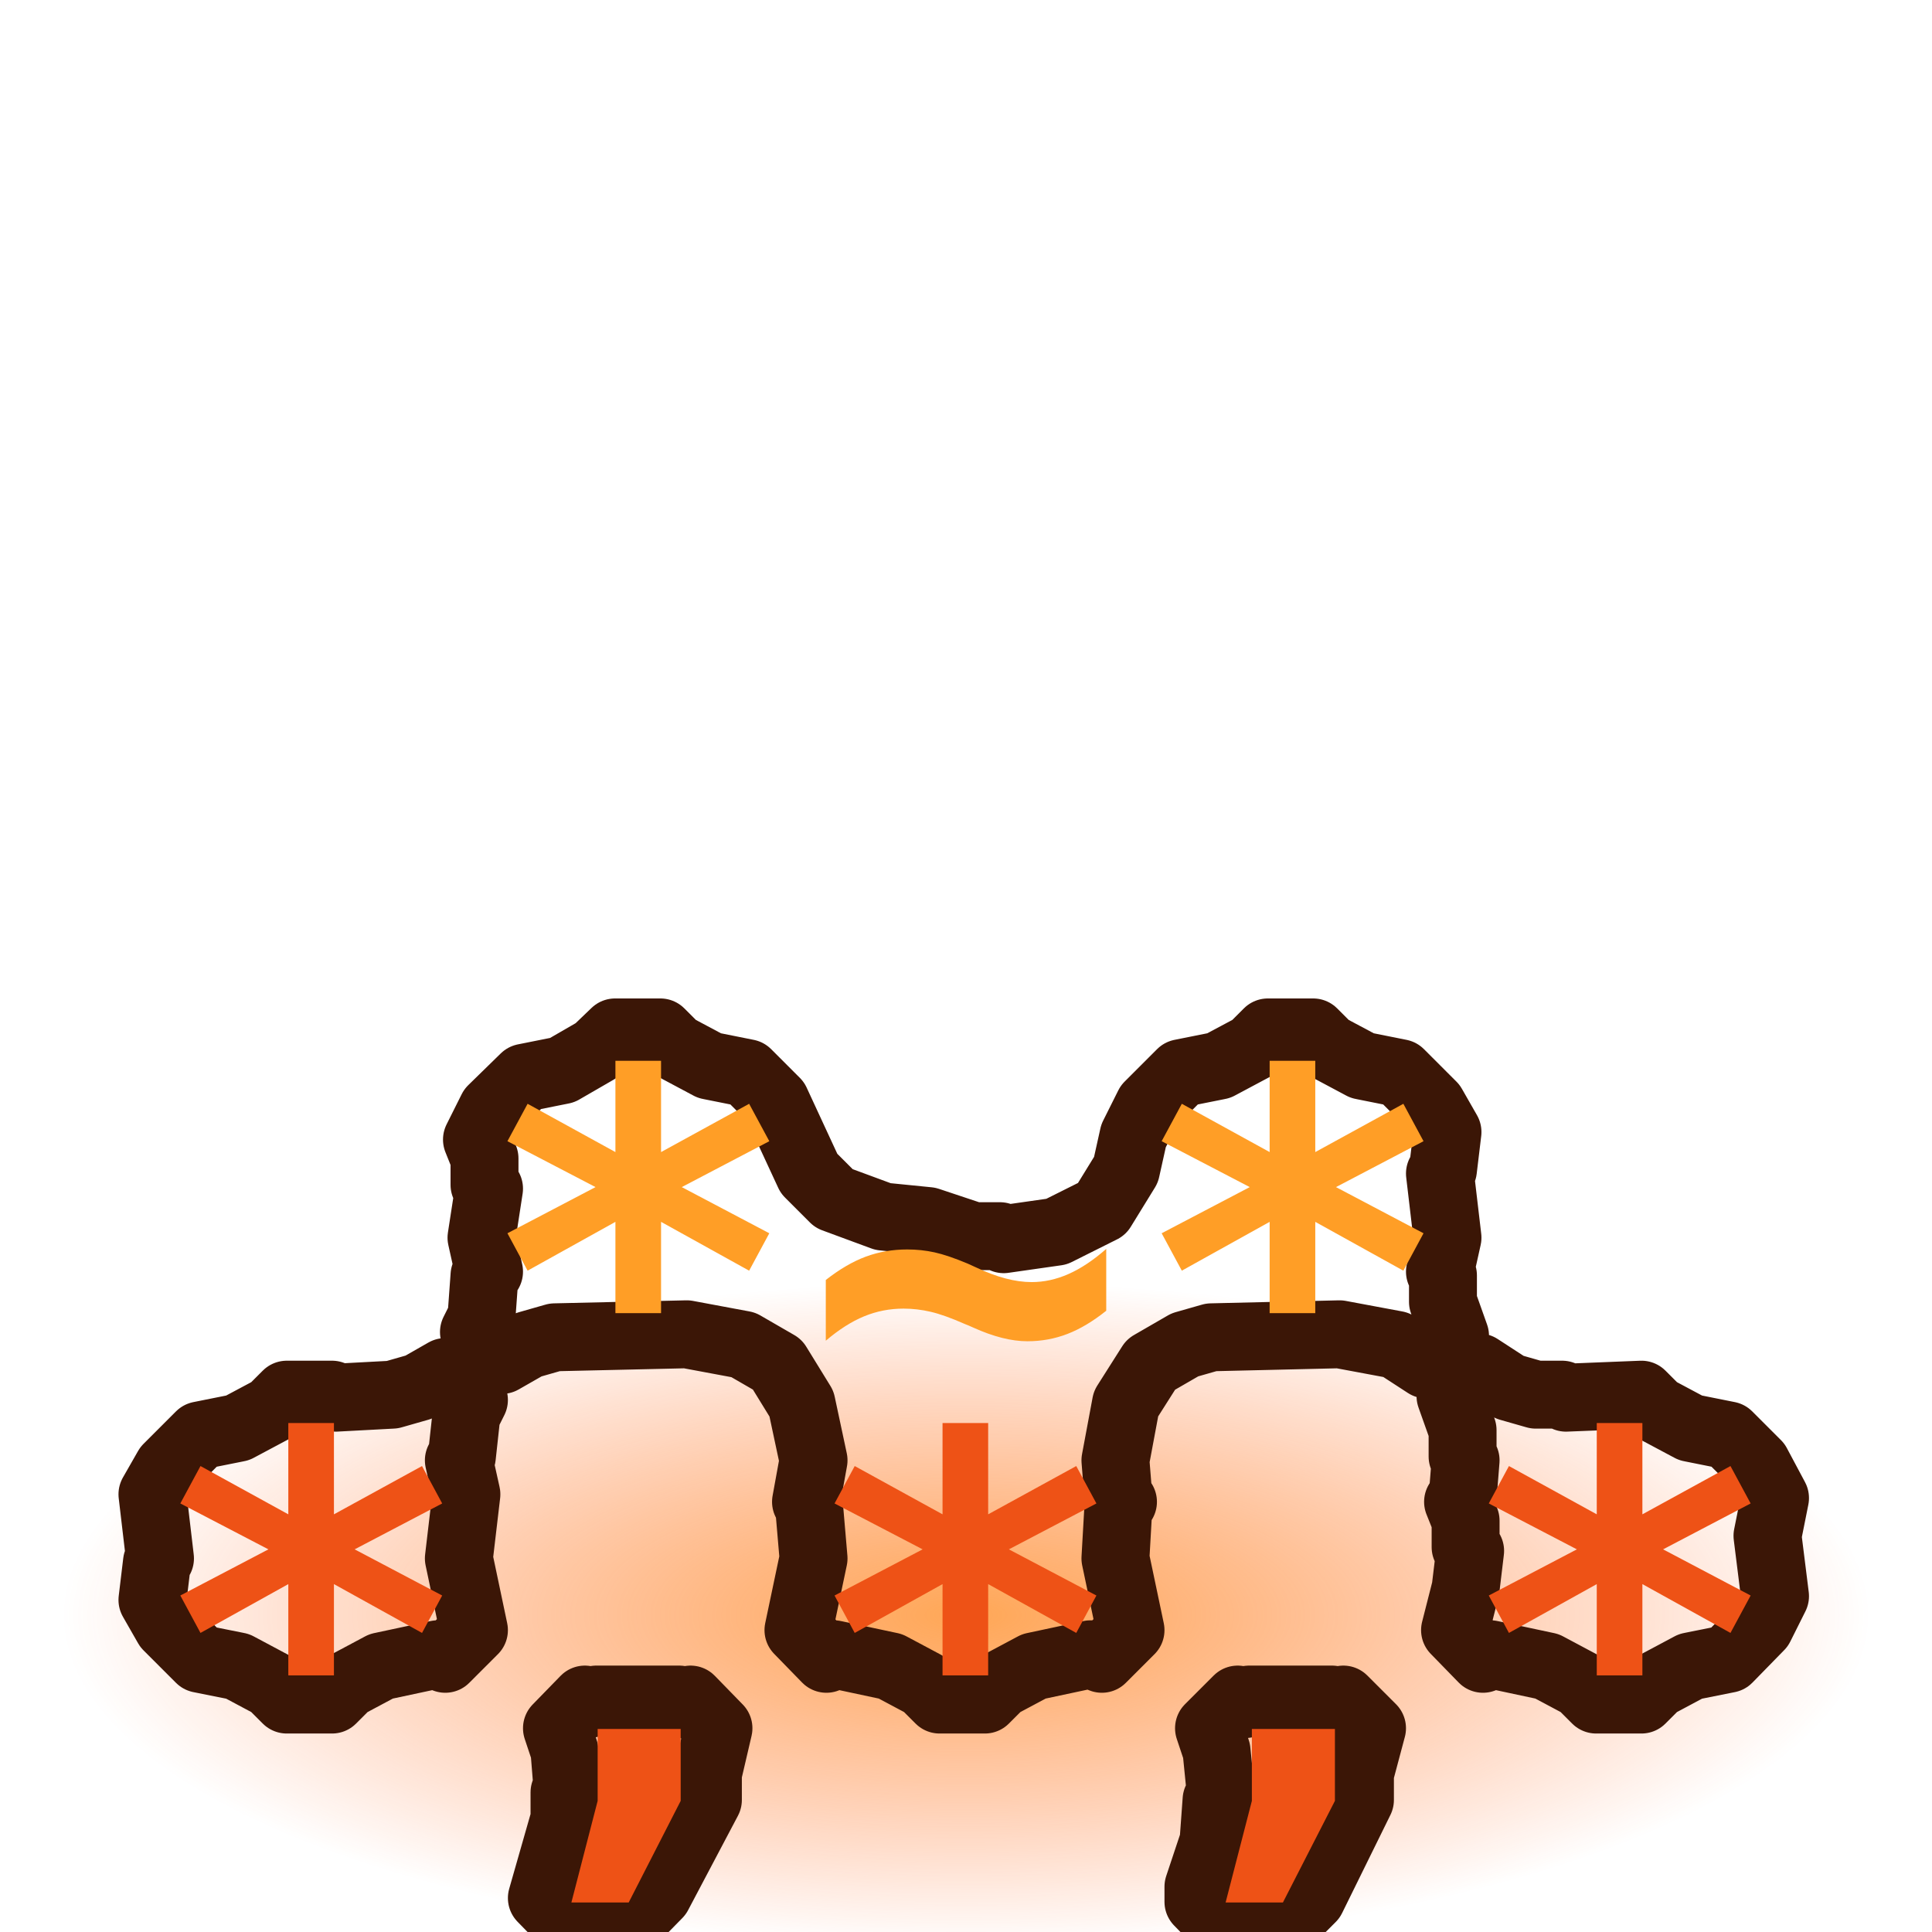
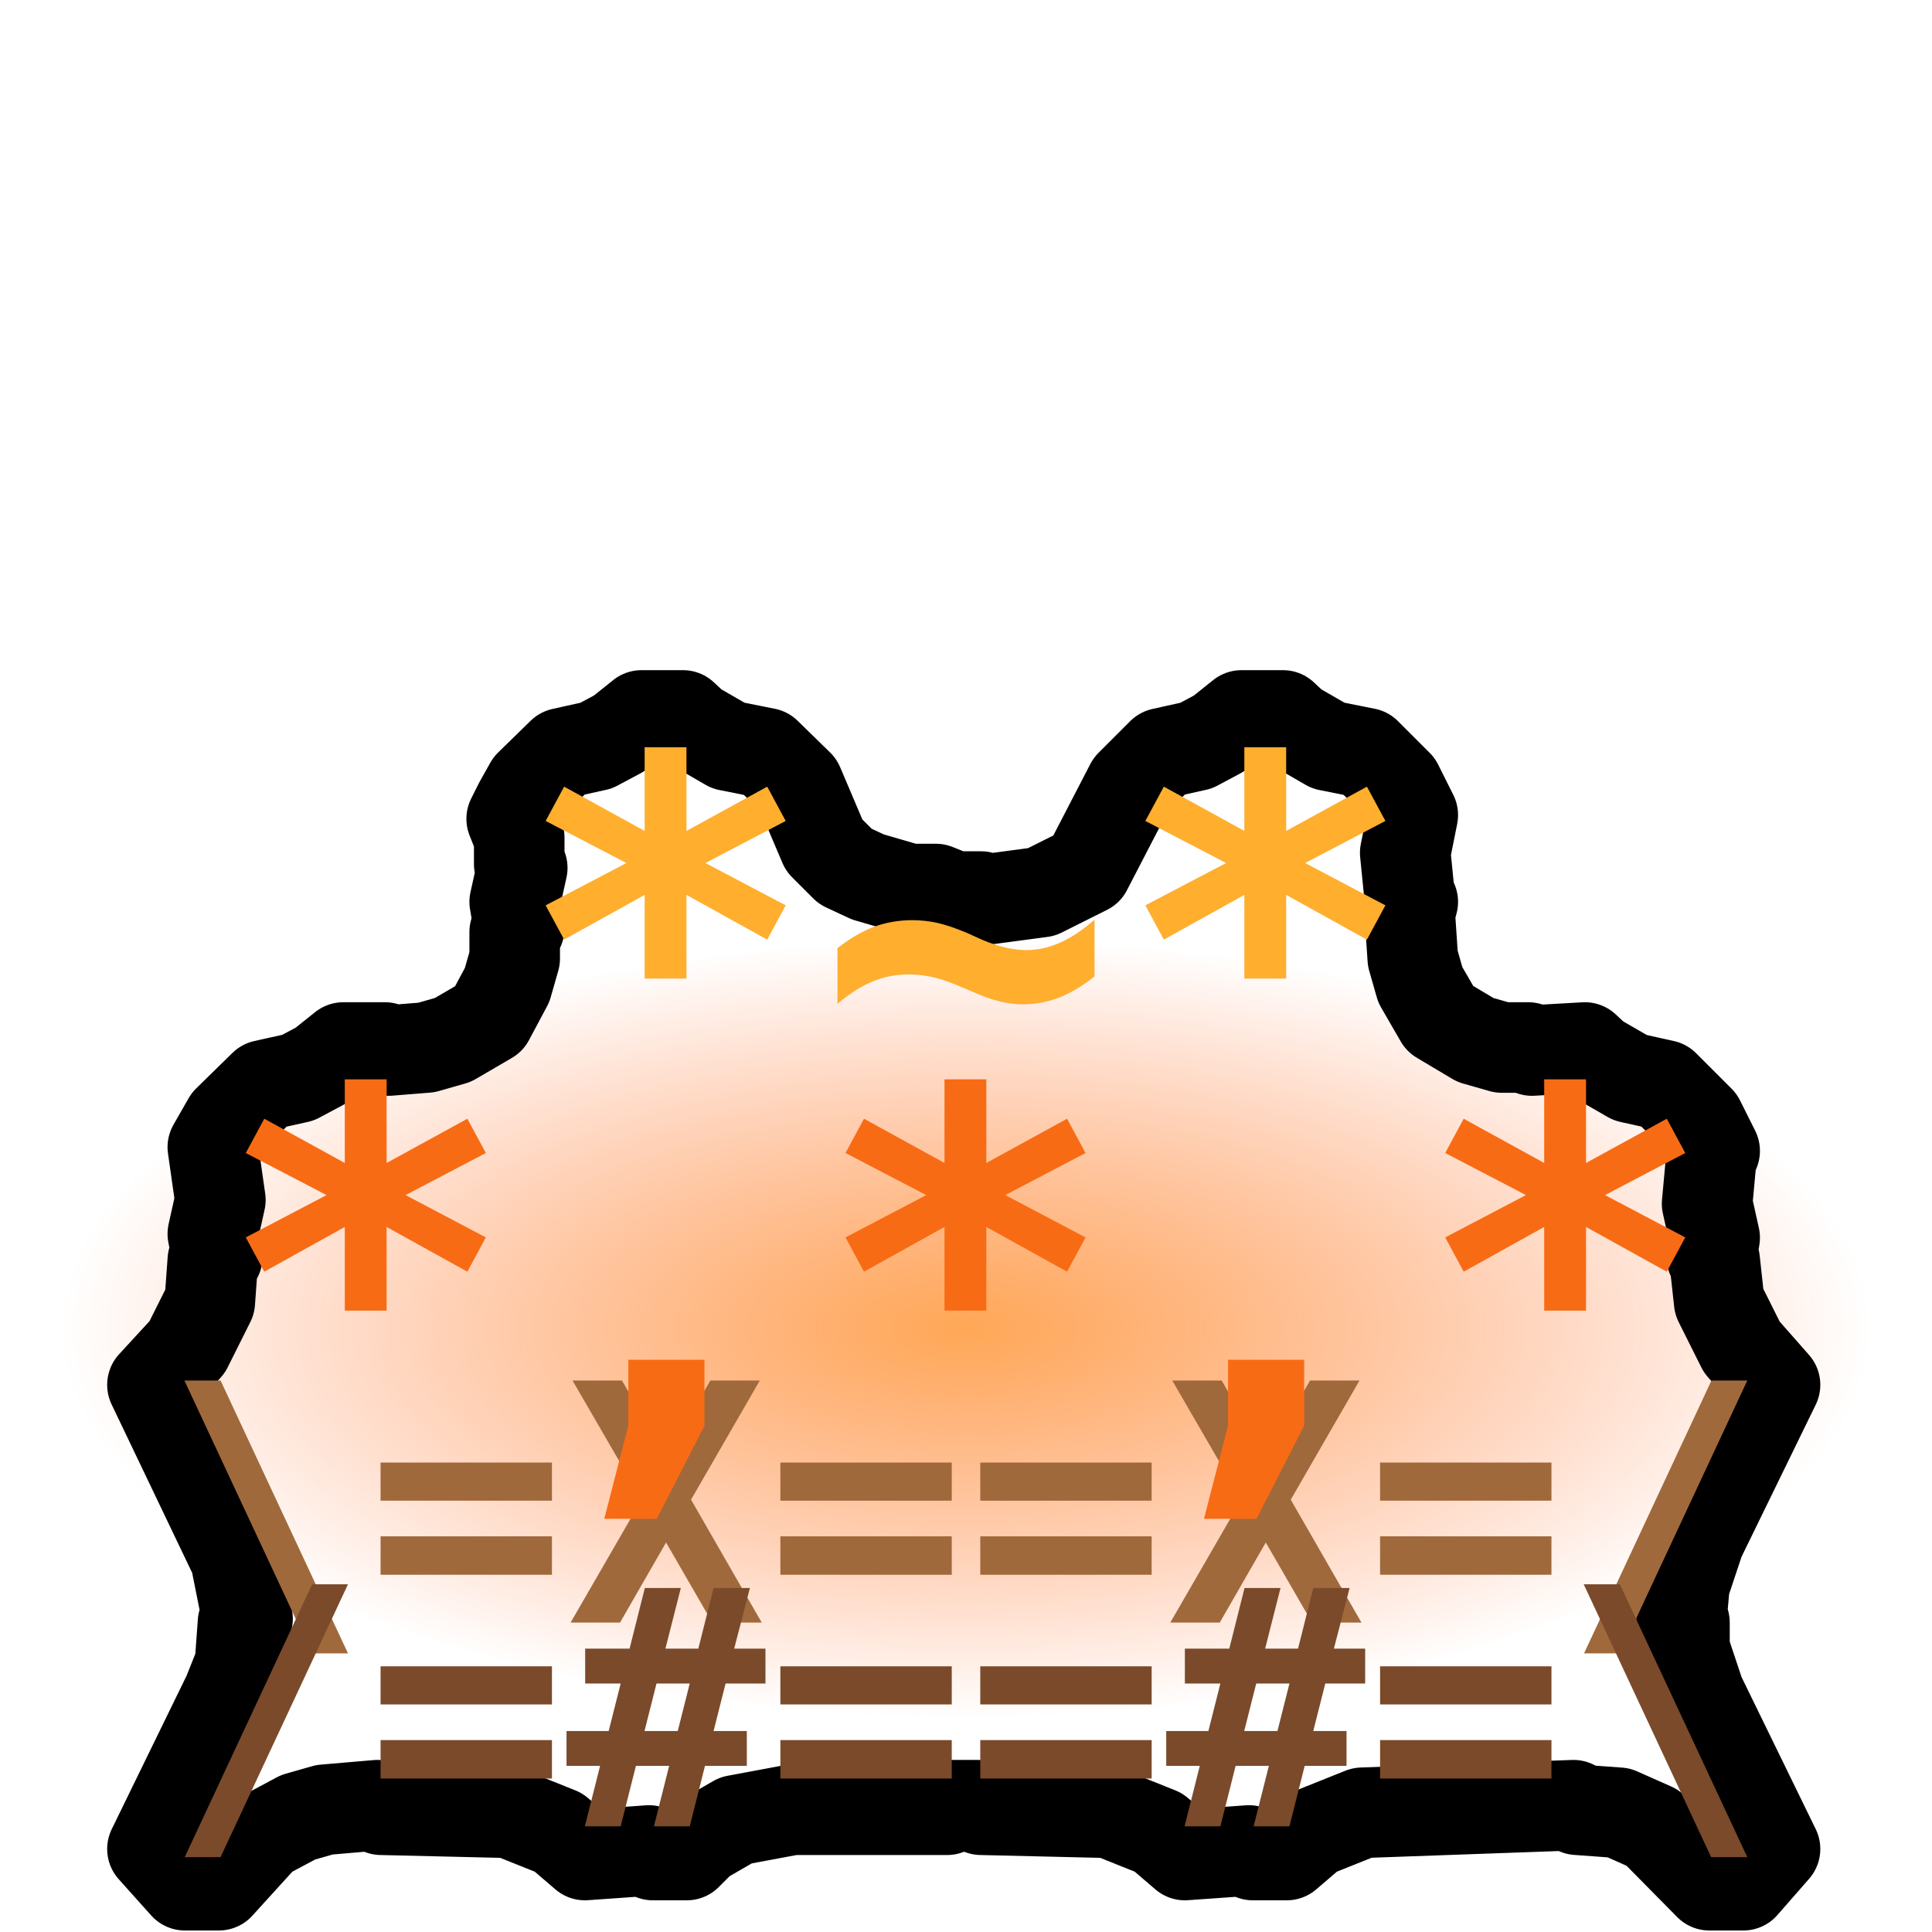
<svg xmlns="http://www.w3.org/2000/svg" viewBox="0 0 256 256" width="256" height="256">
  <defs>
    <radialGradient id="g" cx="50%" cy="50%" r="50%">
      <stop offset="0" stop-color="#ff8a1e" stop-opacity="0.75" />
      <stop offset="1" stop-color="#ff5a14" stop-opacity="0" />
    </radialGradient>
  </defs>
-   <ellipse cx="128" cy="214" rx="120" ry="44" fill="url(#g)" />
-   <path d="M130.5 225.2 L124.5 225.2 L122.5 223.2 L118.0 220.8 L110.5 219.2 L109.5 219.8 L105.8 216.0 L107.8 206.5 L107.2 199.5 L106.8 199.0 L107.8 193.5 L106.2 186.0 L103.0 180.8 L98.5 178.2 L91.0 176.8 L73.5 177.2 L70.0 178.2 L66.5 180.2 L62.8 176.5 L63.8 174.5 L64.2 169.0 L64.8 168.5 L63.8 164.0 L64.8 157.5 L64.2 157.0 L64.2 153.5 L63.2 151.0 L65.2 147.0 L69.5 142.8 L74.5 141.8 L79.0 139.2 L81.5 136.8 L87.5 136.8 L89.5 138.8 L94.0 141.2 L99.0 142.2 L102.8 146.0 L107.2 155.5 L110.5 158.8 L117.0 161.2 L123.0 161.8 L129.0 163.8 L132.5 163.8 L133.0 164.2 L140.0 163.2 L146.0 160.2 L149.2 155.0 L150.2 150.5 L152.2 146.5 L156.5 142.2 L161.5 141.2 L166.0 138.8 L168.0 136.8 L174.0 136.8 L176.0 138.8 L180.5 141.2 L185.5 142.2 L189.8 146.5 L191.8 150.0 L191.2 155.0 L190.8 155.5 L191.8 164.0 L190.8 168.5 L191.2 169.0 L191.2 172.5 L192.8 177.0 L189.0 180.8 L185.0 178.2 L177.5 176.8 L160.5 177.2 L157.0 178.2 L152.5 180.8 L149.2 186.0 L147.8 193.5 L148.2 198.5 L148.8 199.0 L148.2 199.5 L147.8 206.5 L149.8 216.0 L146.0 219.8 L144.5 219.2 L137.0 220.8 L132.5 223.2 L130.5 225.2 Z M217.5 225.2 L211.5 225.2 L209.5 223.2 L205.0 220.8 L197.5 219.2 L196.5 219.8 L192.8 216.0 L194.2 210.5 L194.8 205.5 L194.2 205.0 L194.2 201.5 L193.2 199.0 L193.8 198.5 L194.2 193.5 L193.8 193.0 L193.8 189.5 L192.2 185.0 L196.0 181.2 L200.0 183.8 L203.5 184.8 L207.0 184.8 L207.5 185.2 L217.5 184.8 L219.5 186.8 L224.0 189.2 L229.0 190.2 L232.8 194.0 L235.2 198.5 L234.2 203.5 L235.2 211.5 L233.2 215.5 L229.0 219.8 L224.0 220.8 L219.5 223.2 L217.5 225.2 Z M44.0 225.2 L38.0 225.2 L36.0 223.2 L31.5 220.8 L26.5 219.8 L22.2 215.5 L20.2 212.0 L20.8 207.0 L21.2 206.5 L20.2 198.0 L22.2 194.5 L26.5 190.2 L31.5 189.2 L36.0 186.8 L38.0 184.8 L44.0 184.8 L44.5 185.2 L52.0 184.8 L55.5 183.8 L59.0 181.8 L62.8 185.5 L61.8 187.5 L61.2 193.0 L60.8 193.5 L61.8 198.0 L60.8 206.5 L62.8 216.0 L59.0 219.8 L58.0 219.2 L50.5 220.8 L46.0 223.2 L44.0 225.2 Z M82.5 255.8 L76.0 255.8 L71.8 251.5 L74.8 241.0 L74.8 237.5 L75.2 237.0 L74.8 232.0 L73.8 229.0 L77.5 225.2 L78.0 225.8 L79.0 225.2 L90.0 225.2 L90.5 225.8 L91.5 225.2 L95.2 229.0 L93.8 235.0 L93.8 238.5 L87.2 251.0 L82.5 255.8 Z M169.5 255.8 L162.5 255.8 L158.8 252.0 L158.8 250.0 L160.8 244.0 L161.2 238.5 L161.8 238.0 L161.2 232.0 L160.2 229.0 L164.0 225.2 L165.0 225.8 L165.5 225.2 L176.5 225.2 L177.0 225.8 L178.0 225.2 L181.8 229.0 L180.2 235.0 L180.2 238.5 L173.8 251.5 L169.5 255.8 Z" fill="none" stroke="#3b1606" stroke-width="9" stroke-linejoin="round" />
-   <path d="M101.937 151.215 90.336 157.297 101.937 163.414 99.265 168.371 87.593 161.902V173.996H81.546V161.902L69.91 168.371L67.238 163.414L78.91 157.297L67.238 151.215L69.91 146.258L81.546 152.656V140.562H87.593V152.656L99.265 146.258ZM146.582 165.488V173.68Q143.945 175.789 141.432 176.756Q138.918 177.723 136.141 177.723Q132.976 177.723 129.004 175.93Q128.23 175.578 127.844 175.438Q125.137 174.242 123.326 173.82Q121.516 173.398 119.723 173.398Q116.98 173.398 114.502 174.418Q112.023 175.438 109.422 177.652V169.602Q112.164 167.457 114.73 166.508Q117.297 165.559 120.215 165.559Q122.078 165.559 123.836 165.945Q125.594 166.332 128.195 167.422Q128.582 167.598 129.355 167.949Q133.433 169.883 136.703 169.883Q139.164 169.883 141.59 168.811Q144.016 167.738 146.582 165.488ZM188.625 151.215 177.024 157.297 188.625 163.414 185.953 168.371 174.281 161.902V173.996H168.234V161.902L156.598 168.371L153.926 163.414L165.598 157.297L153.926 151.215L156.598 146.258L168.234 152.656V140.562H174.281V152.656L185.953 146.258Z" fill="#ff9e26" />
-   <path d="M58.593 199.215 46.992 205.297 58.593 211.414 55.921 216.371 44.249 209.902V221.996H38.203V209.902L26.566 216.371L23.894 211.414L35.566 205.297L23.894 199.215L26.566 194.258L38.203 200.656V188.562H44.249V200.656L55.921 194.258ZM79.191 229.098H90.195V238.625L83.304 252.09H75.711L79.191 238.625ZM145.281 199.215 133.68 205.297 145.281 211.414 142.609 216.371 130.937 209.902V221.996H124.891V209.902L113.254 216.371L110.582 211.414L122.254 205.297L110.582 199.215L113.254 194.258L124.891 200.656V188.562H130.937V200.656L142.609 194.258ZM165.879 229.098H176.883V238.625L169.992 252.09H162.399L165.879 238.625ZM231.969 199.215 220.368 205.297 231.969 211.414 229.297 216.371 217.625 209.902V221.996H211.579V209.902L199.942 216.371L197.27 211.414L208.942 205.297L197.27 199.215L199.942 194.258L211.579 200.656V188.562H217.625V200.656L229.297 194.258Z" fill="#ee5216" />
+   <ellipse cx="128" cy="176" rx="120" ry="52" fill="url(#g)" />
+   <path d="M231.0 249.8 L226.5 249.8 L219.0 242.2 L214.5 240.2 L209.0 239.8 L208.5 239.2 L180.5 240.2 L174.0 242.8 L170.5 245.8 L166.0 245.8 L165.5 245.2 L157.0 245.8 L153.5 242.8 L147.0 240.2 L130.0 239.8 L129.5 239.2 L126.0 239.2 L125.5 239.8 L105.0 239.8 L97.5 241.2 L93.0 243.8 L91.0 245.8 L86.5 245.8 L86.0 245.2 L77.5 245.8 L74.0 242.8 L67.5 240.2 L50.5 239.8 L50.0 239.2 L43.0 239.8 L39.5 240.8 L35.0 243.2 L29.0 249.8 L24.5 249.8 L20.2 245.0 L30.2 224.5 L31.8 220.5 L32.2 215.0 L32.8 214.5 L31.2 206.5 L20.2 183.5 L24.8 178.5 L27.8 172.5 L28.2 167.0 L28.8 166.5 L28.2 163.5 L29.2 159.0 L28.2 152.0 L30.2 148.5 L35.0 143.8 L39.5 142.8 L42.5 141.2 L45.5 138.8 L51.0 138.8 L51.5 139.2 L56.5 138.8 L60.0 137.8 L64.8 135.0 L67.2 130.5 L68.2 127.0 L68.2 123.5 L68.8 123.0 L68.2 119.5 L69.2 115.0 L68.8 114.5 L68.8 111.0 L67.8 108.5 L68.8 106.5 L70.2 104.0 L74.5 99.8 L79.0 98.8 L82.0 97.2 L85.0 94.8 L90.5 94.8 L92.0 96.2 L96.5 98.8 L101.5 99.8 L105.8 104.0 L109.2 112.0 L112.0 114.8 L115.0 116.2 L120.5 117.8 L124.0 117.8 L126.5 118.8 L130.0 118.8 L130.5 119.2 L138.0 118.2 L144.0 115.2 L149.8 104.0 L154.0 99.8 L158.5 98.8 L161.5 97.2 L164.5 94.8 L170.0 94.8 L171.5 96.2 L176.0 98.8 L181.0 99.8 L185.2 104.0 L187.2 108.0 L186.2 113.0 L186.8 119.0 L187.2 119.5 L186.8 121.0 L187.2 127.0 L188.2 130.5 L190.8 135.0 L195.5 137.8 L199.0 138.8 L202.5 138.8 L203.0 139.2 L210.0 138.8 L211.5 140.2 L216.0 142.8 L220.5 143.8 L225.2 148.5 L227.2 152.5 L226.8 153.0 L226.2 159.5 L227.2 164.0 L226.8 166.5 L227.2 167.0 L227.8 172.5 L230.8 178.5 L235.2 183.5 L225.2 204.0 L223.2 210.0 L222.8 214.5 L223.2 215.0 L223.2 218.5 L225.2 224.5 L235.2 245.0 L231.0 249.8 Z" fill="none" stroke="#000000" stroke-width="12" stroke-linejoin="round" />
+   <path d="M29.224 182.924 46.111 219.082H41.319L24.433 182.924ZM50.427 203.57H73.136V208.662H50.427ZM50.427 193.795H73.136V198.844H50.427ZM100.934 215.0H94.381L88.258 204.387L82.157 215.0H75.604L85.014 198.715L75.862 182.924H82.415L88.258 193.129L94.124 182.924H100.676L91.567 198.715ZM103.403 203.57H126.112V208.662H103.403ZM103.403 193.795H126.112V198.844H103.403ZM129.891 203.57H152.6V208.662H129.891ZM129.891 193.795H152.6V198.844H129.891ZM180.398 215.0H173.845L167.722 204.387L161.621 215.0H155.068L164.478 198.715L155.326 182.924H161.879L167.722 193.129L173.588 182.924H180.14L171.031 198.715ZM182.867 203.57H205.576V208.662H182.867ZM182.867 193.795H205.576V198.844H182.867ZM226.778 182.924H231.526L214.64 219.082H209.892Z" fill="#a0693c" />
+   <path d="M41.362 209.924H46.111L29.224 246.082H24.476ZM50.427 230.57H73.136V235.662H50.427ZM50.427 220.795H73.136V225.844H50.427ZM90.213 210.418 88.172 218.453H92.534L94.553 210.418H99.366L97.282 218.453H101.428V223.072H96.143L94.553 229.367H98.958V233.986H93.415L91.395 242.0H86.647L88.667 233.986H84.262L82.243 242.0H77.495L79.514 233.986H75.067V229.367H80.653L82.243 223.072H77.538V218.453H83.424L85.444 210.418ZM91.395 223.072H86.991L85.401 229.367H89.805ZM103.403 230.57H126.112V235.662H103.403ZM103.403 220.795H126.112V225.844H103.403ZM129.891 230.57H152.6V235.662H129.891ZM129.891 220.795H152.6V225.844H129.891ZM169.677 210.418 167.636 218.453H171.998L174.017 210.418H178.83L176.746 218.453H180.892V223.072H175.607L174.017 229.367H178.422V233.986H172.879L170.859 242.0H166.111L168.131 233.986H163.726L161.707 242.0H156.959L158.978 233.986H154.531V229.367H160.117L161.707 223.072H157.002V218.453H162.888L164.908 210.418ZM170.859 223.072H166.455L164.865 229.367H169.269ZM182.867 230.57H205.576V235.662H182.867ZM182.867 220.795H205.576V225.844H182.867ZM214.64 209.924 231.526 246.082H226.735L209.849 209.924Z" fill="#7a4a2a" />
+   <path d="M104.109 108.78 93.474 114.355 104.109 119.963 101.66 124.507 90.961 118.577V129.663H85.418V118.577L74.751 124.507L72.301 119.963L83.001 114.355L72.301 108.78L74.751 104.236L85.418 110.102V99.016H90.961V110.102L101.66 104.236ZM145.033 121.864V129.373Q142.616 131.307 140.312 132.193Q138.008 133.079 135.462 133.079Q132.562 133.079 128.92 131.436Q128.211 131.113 127.857 130.984Q125.375 129.889 123.716 129.502Q122.056 129.115 120.412 129.115Q117.899 129.115 115.627 130.05Q113.355 130.984 110.97 133.015V125.635Q113.484 123.669 115.836 122.799Q118.189 121.929 120.863 121.929Q122.572 121.929 124.183 122.283Q125.794 122.638 128.179 123.637Q128.533 123.798 129.242 124.12Q132.981 125.893 135.978 125.893Q138.234 125.893 140.457 124.91Q142.681 123.927 145.033 121.864ZM183.573 108.78 172.938 114.355 183.573 119.963 181.124 124.507 170.425 118.577V129.663H164.882V118.577L154.215 124.507L151.765 119.963L162.465 114.355L151.765 108.78L154.215 104.236L164.882 110.102V99.016H170.425V110.102L181.124 104.236Z" fill="#ffae2e" />
+   <path d="M64.377 152.78 53.742 158.355 64.377 163.963 61.928 168.507 51.229 162.577V173.663H45.686V162.577L35.019 168.507L32.569 163.963L43.269 158.355L32.569 152.78L35.019 148.236L45.686 154.102V143.016H51.229V154.102L61.928 148.236ZM83.258 180.173H93.345V188.906L87.029 201.249H80.068L83.258 188.906ZM143.841 152.78 133.206 158.355 143.841 163.963 141.392 168.507 130.693 162.577V173.663H125.15V162.577L114.483 168.507L112.033 163.963L122.733 158.355L112.033 152.78L114.483 148.236L125.15 154.102V143.016H130.693V154.102L141.392 148.236ZM162.722 180.173H172.809V188.906L166.493 201.249H159.532L162.722 188.906ZM223.305 152.78 212.67 158.355 223.305 163.963 220.856 168.507 210.157 162.577V173.663H204.614V162.577L193.947 168.507L191.497 163.963L202.197 158.355L191.497 152.78L193.947 148.236L204.614 154.102V143.016H210.157V154.102L220.856 148.236Z" fill="#f86b15" />
</svg>
